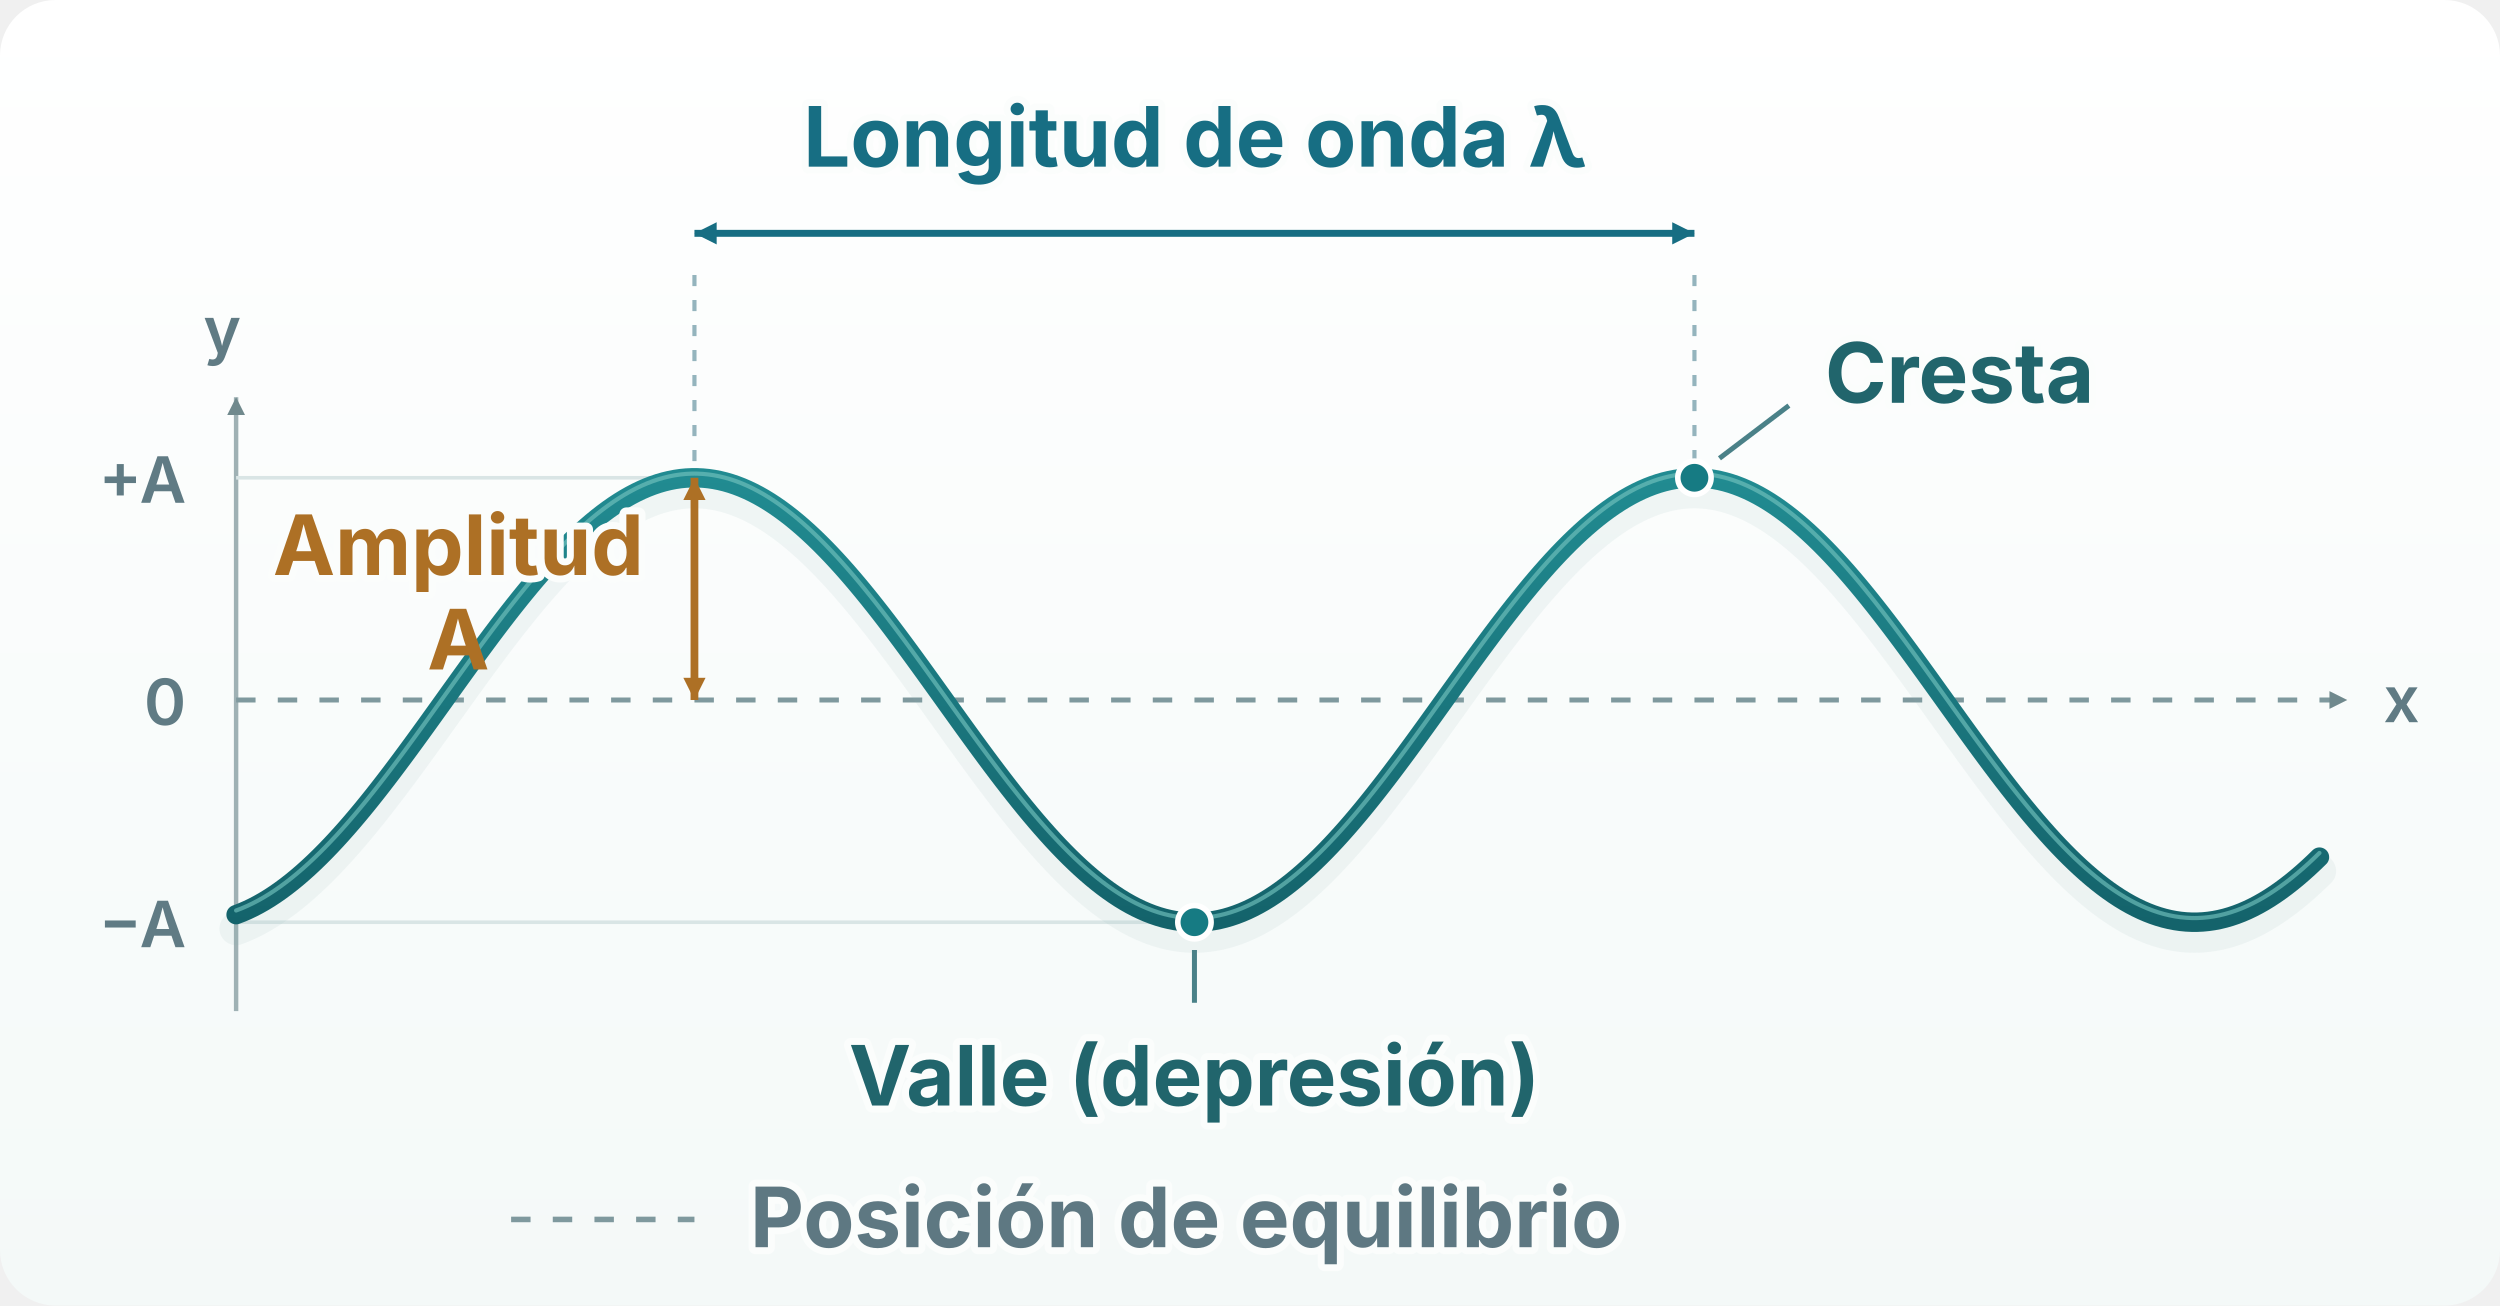
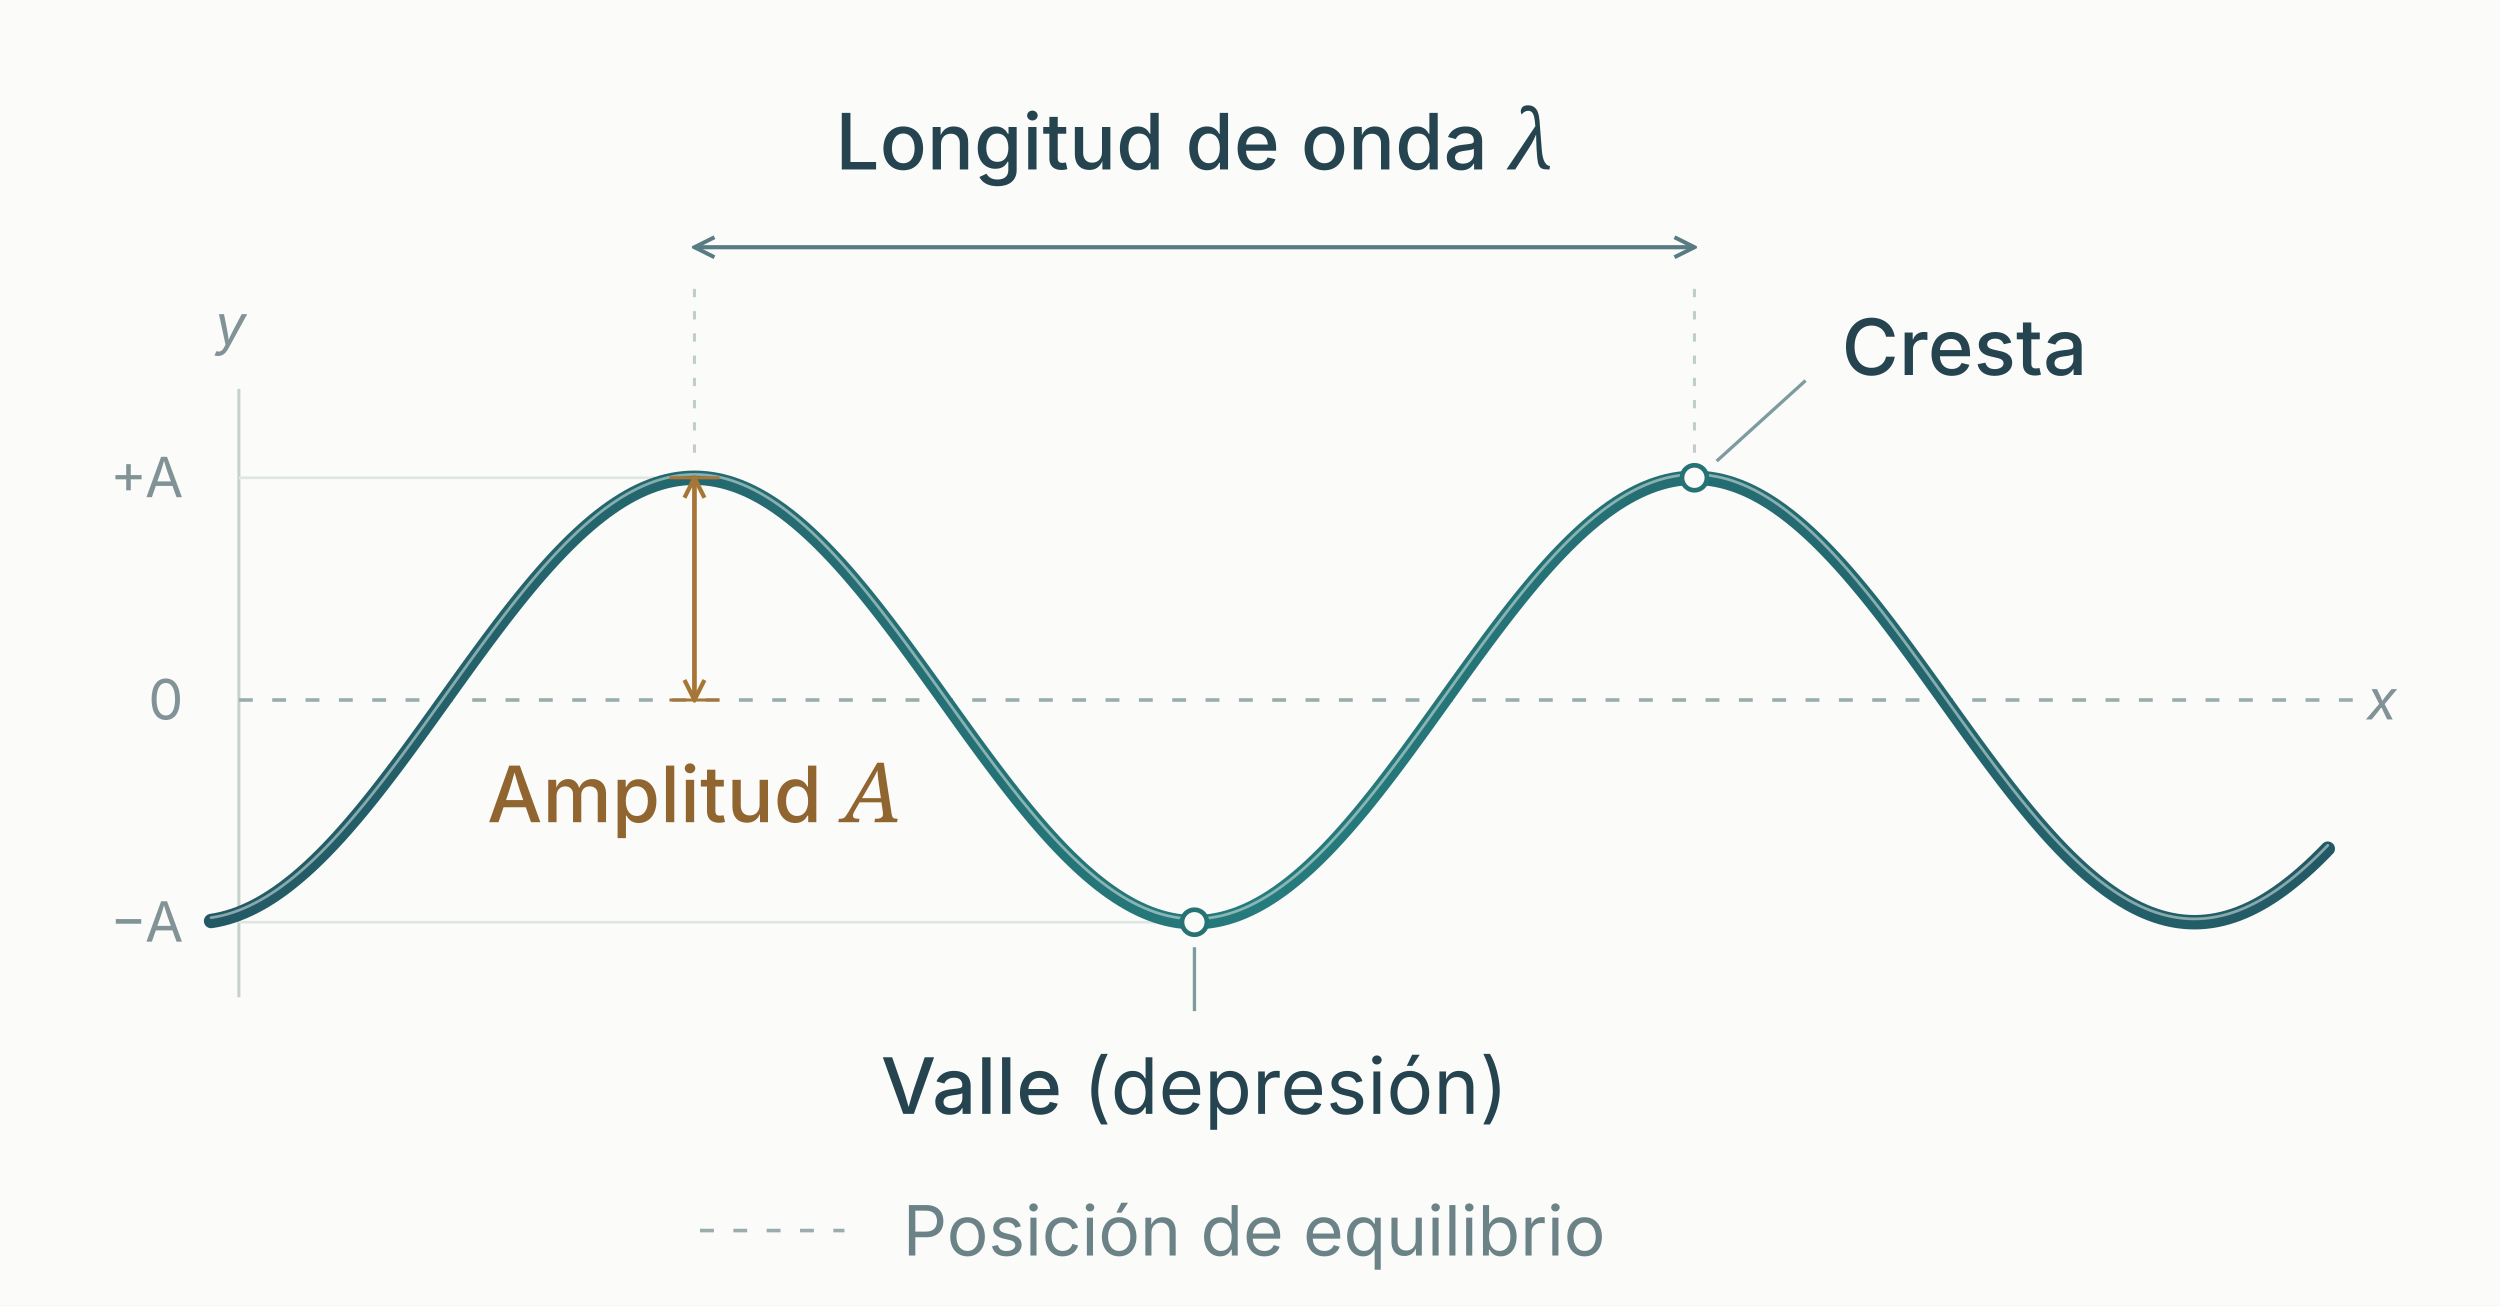
<svg xmlns="http://www.w3.org/2000/svg" viewBox="0 0 900 470" width="900" height="470" role="img" aria-labelledby="wave-elements-svg-title wave-elements-svg-desc">
  <defs>
-     <linearGradient id="wave-elements-bg" x1="0" y1="0" x2="0" y2="1">
-       <stop stop-color="#ffffff" />
-       <stop offset="1" stop-color="#f4f9f8" />
+     <linearGradient id="wave-elements-line" x1="0" y1="0" x2="1" y2="0">
+       <stop stop-color="#235965" />
+       <stop offset=".5" stop-color="#267b7c" />
+       <stop offset="1" stop-color="#235965" />
    </linearGradient>
-     <linearGradient id="wave-elements-wave" x1="0" y1="0" x2="0" y2="1">
-       <stop stop-color="#218b91" />
-       <stop offset="1" stop-color="#14636b" />
-     </linearGradient>
-     <marker id="wave-elements-teal-arrow" markerWidth="10" markerHeight="10" viewBox="0 0 10 10" refX="9" refY="5" markerUnits="userSpaceOnUse" orient="auto-start-reverse">
-       <path d="M1 1L9 5L1 9Z" fill="#176e83" />
+     <marker id="wave-elements-dimension" markerWidth="9" markerHeight="9" viewBox="0 0 10 10" refX="9" refY="5" markerUnits="userSpaceOnUse" orient="auto-start-reverse">
+       <path d="M1 1L9 5L1 9" fill="none" stroke="#597b83" stroke-width="1.6" />
    </marker>
-     <marker id="wave-elements-gold-arrow" markerWidth="10" markerHeight="10" viewBox="0 0 10 10" refX="9" refY="5" markerUnits="userSpaceOnUse" orient="auto-start-reverse">
-       <path d="M1 1L9 5L1 9Z" fill="#ad7025" />
+     <marker id="wave-elements-amplitude" markerWidth="9" markerHeight="9" viewBox="0 0 10 10" refX="9" refY="5" markerUnits="userSpaceOnUse" orient="auto-start-reverse">
+       <path d="M1 1L9 5L1 9" fill="none" stroke="#a67636" stroke-width="1.7" />
    </marker>
-     <marker id="wave-elements-axis-arrow" markerWidth="8" markerHeight="8" viewBox="0 0 10 10" refX="9" refY="5" markerUnits="userSpaceOnUse" orient="auto">
-       <path d="M1 1L9 5L1 9Z" fill="#70898d" />
-     </marker>
+     <path id="wave-elements-profile" d="M76.00 331.562 L78.00 331.221 L80.00 330.785 L82.00 330.252 L84.00 329.624 L86.00 328.901 L88.00 328.085 L90.00 327.175 L92.00 326.175 L94.00 325.084 L96.00 323.904 L98.00 322.636 L100.00 321.282 L102.00 319.844 L104.00 318.323 L106.00 316.721 L108.00 315.041 L110.00 313.284 L112.00 311.452 L114.00 309.547 L116.00 307.573 L118.00 305.530 L120.00 303.423 L122.00 301.253 L124.00 299.023 L126.00 296.735 L128.00 294.394 L130.00 292.000 L132.00 289.558 L134.00 287.070 L136.00 284.539 L138.00 281.969 L140.00 279.362 L142.00 276.721 L144.00 274.051 L146.00 271.354 L148.00 268.633 L150.00 265.892 L152.00 263.134 L154.00 260.362 L156.00 257.581 L158.00 254.792 L160.00 252.000 L162.00 249.208 L164.00 246.419 L166.00 243.638 L168.00 240.866 L170.00 238.108 L172.00 235.367 L174.00 232.646 L176.00 229.949 L178.00 227.279 L180.00 224.638 L182.00 222.031 L184.00 219.461 L186.00 216.930 L188.00 214.442 L190.00 212.000 L192.00 209.606 L194.00 207.265 L196.00 204.977 L198.00 202.747 L200.00 200.577 L202.00 198.470 L204.00 196.427 L206.00 194.453 L208.00 192.548 L210.00 190.716 L212.00 188.959 L214.00 187.279 L216.00 185.677 L218.00 184.156 L220.00 182.718 L222.00 181.364 L224.00 180.096 L226.00 178.916 L228.00 177.825 L230.00 176.825 L232.00 175.915 L234.00 175.099 L236.00 174.376 L238.00 173.748 L240.00 173.215 L242.00 172.779 L244.00 172.438 L246.00 172.195 L248.00 172.049 L250.00 172.000 L252.00 172.049 L254.00 172.195 L256.00 172.438 L258.00 172.779 L260.00 173.215 L262.00 173.748 L264.00 174.376 L266.00 175.099 L268.00 175.915 L270.00 176.825 L272.00 177.825 L274.00 178.916 L276.00 180.096 L278.00 181.364 L280.00 182.718 L282.00 184.156 L284.00 185.677 L286.00 187.279 L288.00 188.959 L290.00 190.716 L292.00 192.548 L294.00 194.453 L296.00 196.427 L298.00 198.470 L300.00 200.577 L302.00 202.747 L304.00 204.977 L306.00 207.265 L308.00 209.606 L310.00 212.000 L312.00 214.442 L314.00 216.930 L316.00 219.461 L318.00 222.031 L320.00 224.638 L322.00 227.279 L324.00 229.949 L326.00 232.646 L328.00 235.367 L330.00 238.108 L332.00 240.866 L334.00 243.638 L336.00 246.419 L338.00 249.208 L340.00 252.000 L342.00 254.792 L344.00 257.581 L346.00 260.362 L348.00 263.134 L350.00 265.892 L352.00 268.633 L354.00 271.354 L356.00 274.051 L358.00 276.721 L360.00 279.362 L362.00 281.969 L364.00 284.539 L366.00 287.070 L368.00 289.558 L370.00 292.000 L372.00 294.394 L374.00 296.735 L376.00 299.023 L378.00 301.253 L380.00 303.423 L382.00 305.530 L384.00 307.573 L386.00 309.547 L388.00 311.452 L390.00 313.284 L392.00 315.041 L394.00 316.721 L396.00 318.323 L398.00 319.844 L400.00 321.282 L402.00 322.636 L404.00 323.904 L406.00 325.084 L408.00 326.175 L410.00 327.175 L412.00 328.085 L414.00 328.901 L416.00 329.624 L418.00 330.252 L420.00 330.785 L422.00 331.221 L424.00 331.562 L426.00 331.805 L428.00 331.951 L430.00 332.000 L432.00 331.951 L434.00 331.805 L436.00 331.562 L438.00 331.221 L440.00 330.785 L442.00 330.252 L444.00 329.624 L446.00 328.901 L448.00 328.085 L450.00 327.175 L452.00 326.175 L454.00 325.084 L456.00 323.904 L458.00 322.636 L460.00 321.282 L462.00 319.844 L464.00 318.323 L466.00 316.721 L468.00 315.041 L470.00 313.284 L472.00 311.452 L474.00 309.547 L476.00 307.573 L478.00 305.530 L480.00 303.423 L482.00 301.253 L484.00 299.023 L486.00 296.735 L488.00 294.394 L490.00 292.000 L492.00 289.558 L494.00 287.070 L496.00 284.539 L498.00 281.969 L500.00 279.362 L502.00 276.721 L504.00 274.051 L506.00 271.354 L508.00 268.633 L510.00 265.892 L512.00 263.134 L514.00 260.362 L516.00 257.581 L518.00 254.792 L520.00 252.000 L522.00 249.208 L524.00 246.419 L526.00 243.638 L528.00 240.866 L530.00 238.108 L532.00 235.367 L534.00 232.646 L536.00 229.949 L538.00 227.279 L540.00 224.638 L542.00 222.031 L544.00 219.461 L546.00 216.930 L548.00 214.442 L550.00 212.000 L552.00 209.606 L554.00 207.265 L556.00 204.977 L558.00 202.747 L560.00 200.577 L562.00 198.470 L564.00 196.427 L566.00 194.453 L568.00 192.548 L570.00 190.716 L572.00 188.959 L574.00 187.279 L576.00 185.677 L578.00 184.156 L580.00 182.718 L582.00 181.364 L584.00 180.096 L586.00 178.916 L588.00 177.825 L590.00 176.825 L592.00 175.915 L594.00 175.099 L596.00 174.376 L598.00 173.748 L600.00 173.215 L602.00 172.779 L604.00 172.438 L606.00 172.195 L608.00 172.049 L610.00 172.000 L612.00 172.049 L614.00 172.195 L616.00 172.438 L618.00 172.779 L620.00 173.215 L622.00 173.748 L624.00 174.376 L626.00 175.099 L628.00 175.915 L630.00 176.825 L632.00 177.825 L634.00 178.916 L636.00 180.096 L638.00 181.364 L640.00 182.718 L642.00 184.156 L644.00 185.677 L646.00 187.279 L648.00 188.959 L650.00 190.716 L652.00 192.548 L654.00 194.453 L656.00 196.427 L658.00 198.470 L660.00 200.577 L662.00 202.747 L664.00 204.977 L666.00 207.265 L668.00 209.606 L670.00 212.000 L672.00 214.442 L674.00 216.930 L676.00 219.461 L678.00 222.031 L680.00 224.638 L682.00 227.279 L684.00 229.949 L686.00 232.646 L688.00 235.367 L690.00 238.108 L692.00 240.866 L694.00 243.638 L696.00 246.419 L698.00 249.208 L700.00 252.000 L702.00 254.792 L704.00 257.581 L706.00 260.362 L708.00 263.134 L710.00 265.892 L712.00 268.633 L714.00 271.354 L716.00 274.051 L718.00 276.721 L720.00 279.362 L722.00 281.969 L724.00 284.539 L726.00 287.070 L728.00 289.558 L730.00 292.000 L732.00 294.394 L734.00 296.735 L736.00 299.023 L738.00 301.253 L740.00 303.423 L742.00 305.530 L744.00 307.573 L746.00 309.547 L748.00 311.452 L750.00 313.284 L752.00 315.041 L754.00 316.721 L756.00 318.323 L758.00 319.844 L760.00 321.282 L762.00 322.636 L764.00 323.904 L766.00 325.084 L768.00 326.175 L770.00 327.175 L772.00 328.085 L774.00 328.901 L776.00 329.624 L778.00 330.252 L780.00 330.785 L782.00 331.221 L784.00 331.562 L786.00 331.805 L788.00 331.951 L790.00 332.000 L792.00 331.951 L794.00 331.805 L796.00 331.562 L798.00 331.221 L800.00 330.785 L802.00 330.252 L804.00 329.624 L806.00 328.901 L808.00 328.085 L810.00 327.175 L812.00 326.175 L814.00 325.084 L816.00 323.904 L818.00 322.636 L820.00 321.282 L822.00 319.844 L824.00 318.323 L826.00 316.721 L828.00 315.041 L830.00 313.284 L832.00 311.452 L834.00 309.547 L836.00 307.573 L838.00 305.530" />
  </defs>
  <style>
-     text{font-family:Inter,Arial,sans-serif;fill:#244956}
-     .element-label{font-size:30px;font-weight:700;paint-order:stroke;stroke:#fbfdfc;stroke-width:5px;stroke-linejoin:round}
-     .element-symbol{font-size:30px;font-weight:700}
-     .axis-label{font-size:23px;font-weight:600;fill:#607b84}
-     @media(max-width:600px){.element-label{font-size:34px}.element-symbol{font-size:34px}}
+     text{font-family:Inter,Arial,sans-serif;fill:#25444f}
+     .wave-label{font-size:28px;font-weight:500;letter-spacing:.1px}
+     .wave-symbol{font-family:Georgia,serif;font-style:italic;font-size:30px}
+     .wave-axis{font-size:20px;font-weight:400;fill:#829397}
+     .wave-equilibrium{font-size:25px;font-weight:400;fill:#6b8287}
+     @media(max-width:600px){.wave-label{font-size:32px}.wave-equilibrium{font-size:28px}}
  </style>
-   <rect width="900" height="470" rx="20" fill="url(#wave-elements-bg)" />
-   <path d="M250 99V167M610 99V167" fill="none" stroke="#94b4bd" stroke-width="1.5" stroke-dasharray="4 5" />
-   <path d="M250 84H610" fill="none" stroke="#176e83" stroke-width="2.5" marker-start="url(#wave-elements-teal-arrow)" marker-end="url(#wave-elements-teal-arrow)" />
-   <text class="element-label" x="430" y="60" text-anchor="middle" style="fill:#176e83">Longitud de onda λ</text>
-   <path d="M85 364V143" fill="none" stroke="#9fb1b4" stroke-width="1.6" marker-end="url(#wave-elements-axis-arrow)" />
-   <path d="M85 252H845" fill="none" stroke="#7f999e" stroke-width="1.8" stroke-dasharray="7 8" marker-end="url(#wave-elements-axis-arrow)" />
-   <text class="axis-label" x="80" y="127" text-anchor="middle">y</text>
-   <text class="axis-label" x="858" y="260">x</text>
-   <path d="M85 172H250M85 332H430" fill="none" stroke="#d9e5e5" stroke-width="1.3" />
-   <text class="axis-label" x="67" y="181" text-anchor="end">+A</text>
-   <text class="axis-label" x="67" y="341" text-anchor="end">−A</text>
-   <text class="axis-label" x="67" y="261" text-anchor="end">0</text>
-   <path d="M85.00,329.274 L87.00,328.504 L89.00,327.641 L91.00,326.686 L93.00,325.640 L95.00,324.505 L97.00,323.281 L99.00,321.970 L101.00,320.573 L103.00,319.094 L105.00,317.532 L107.00,315.891 L109.00,314.172 L111.00,312.377 L113.00,310.508 L115.00,308.569 L117.00,306.560 L119.00,304.485 L121.00,302.346 L123.00,300.145 L125.00,297.886 L127.00,295.571 L129.00,293.203 L131.00,290.785 L133.00,288.319 L135.00,285.809 L137.00,283.258 L139.00,280.669 L141.00,278.045 L143.00,275.390 L145.00,272.706 L147.00,269.996 L149.00,267.265 L151.00,264.515 L153.00,261.750 L155.00,258.972 L157.00,256.187 L159.00,253.396 L161.00,250.604 L163.00,247.813 L165.00,245.028 L167.00,242.250 L169.00,239.485 L171.00,236.735 L173.00,234.004 L175.00,231.294 L177.00,228.610 L179.00,225.955 L181.00,223.331 L183.00,220.742 L185.00,218.191 L187.00,215.681 L189.00,213.215 L191.00,210.797 L193.00,208.429 L195.00,206.114 L197.00,203.855 L199.00,201.654 L201.00,199.515 L203.00,197.440 L205.00,195.431 L207.00,193.492 L209.00,191.623 L211.00,189.828 L213.00,188.109 L215.00,186.468 L217.00,184.906 L219.00,183.427 L221.00,182.030 L223.00,180.719 L225.00,179.495 L227.00,178.360 L229.00,177.314 L231.00,176.359 L233.00,175.496 L235.00,174.726 L237.00,174.050 L239.00,173.470 L241.00,172.985 L243.00,172.596 L245.00,172.304 L247.00,172.110 L249.00,172.012 L250.00,172.000 L251.00,172.012 L253.00,172.110 L255.00,172.304 L257.00,172.596 L259.00,172.985 L261.00,173.470 L263.00,174.050 L265.00,174.726 L267.00,175.496 L269.00,176.359 L271.00,177.314 L273.00,178.360 L275.00,179.495 L277.00,180.719 L279.00,182.030 L281.00,183.427 L283.00,184.906 L285.00,186.468 L287.00,188.109 L289.00,189.828 L291.00,191.623 L293.00,193.492 L295.00,195.431 L297.00,197.440 L299.00,199.515 L301.00,201.654 L303.00,203.855 L305.00,206.114 L307.00,208.429 L309.00,210.797 L311.00,213.215 L313.00,215.681 L315.00,218.191 L317.00,220.742 L319.00,223.331 L321.00,225.955 L323.00,228.610 L325.00,231.294 L327.00,234.004 L329.00,236.735 L331.00,239.485 L333.00,242.250 L335.00,245.028 L337.00,247.813 L339.00,250.604 L341.00,253.396 L343.00,256.187 L345.00,258.972 L347.00,261.750 L349.00,264.515 L351.00,267.265 L353.00,269.996 L355.00,272.706 L357.00,275.390 L359.00,278.045 L361.00,280.669 L363.00,283.258 L365.00,285.809 L367.00,288.319 L369.00,290.785 L371.00,293.203 L373.00,295.571 L375.00,297.886 L377.00,300.145 L379.00,302.346 L381.00,304.485 L383.00,306.560 L385.00,308.569 L387.00,310.508 L389.00,312.377 L391.00,314.172 L393.00,315.891 L395.00,317.532 L397.00,319.094 L399.00,320.573 L401.00,321.970 L403.00,323.281 L405.00,324.505 L407.00,325.640 L409.00,326.686 L411.00,327.641 L413.00,328.504 L415.00,329.274 L417.00,329.950 L419.00,330.530 L421.00,331.015 L423.00,331.404 L425.00,331.696 L427.00,331.890 L429.00,331.988 L430.00,332.000 L431.00,331.988 L433.00,331.890 L435.00,331.696 L437.00,331.404 L439.00,331.015 L441.00,330.530 L443.00,329.950 L445.00,329.274 L447.00,328.504 L449.00,327.641 L451.00,326.686 L453.00,325.640 L455.00,324.505 L457.00,323.281 L459.00,321.970 L461.00,320.573 L463.00,319.094 L465.00,317.532 L467.00,315.891 L469.00,314.172 L471.00,312.377 L473.00,310.508 L475.00,308.569 L477.00,306.560 L479.00,304.485 L481.00,302.346 L483.00,300.145 L485.00,297.886 L487.00,295.571 L489.00,293.203 L491.00,290.785 L493.00,288.319 L495.00,285.809 L497.00,283.258 L499.00,280.669 L501.00,278.045 L503.00,275.390 L505.00,272.706 L507.00,269.996 L509.00,267.265 L511.00,264.515 L513.00,261.750 L515.00,258.972 L517.00,256.187 L519.00,253.396 L521.00,250.604 L523.00,247.813 L525.00,245.028 L527.00,242.250 L529.00,239.485 L531.00,236.735 L533.00,234.004 L535.00,231.294 L537.00,228.610 L539.00,225.955 L541.00,223.331 L543.00,220.742 L545.00,218.191 L547.00,215.681 L549.00,213.215 L551.00,210.797 L553.00,208.429 L555.00,206.114 L557.00,203.855 L559.00,201.654 L561.00,199.515 L563.00,197.440 L565.00,195.431 L567.00,193.492 L569.00,191.623 L571.00,189.828 L573.00,188.109 L575.00,186.468 L577.00,184.906 L579.00,183.427 L581.00,182.030 L583.00,180.719 L585.00,179.495 L587.00,178.360 L589.00,177.314 L591.00,176.359 L593.00,175.496 L595.00,174.726 L597.00,174.050 L599.00,173.470 L601.00,172.985 L603.00,172.596 L605.00,172.304 L607.00,172.110 L609.00,172.012 L610.00,172.000 L611.00,172.012 L613.00,172.110 L615.00,172.304 L617.00,172.596 L619.00,172.985 L621.00,173.470 L623.00,174.050 L625.00,174.726 L627.00,175.496 L629.00,176.359 L631.00,177.314 L633.00,178.360 L635.00,179.495 L637.00,180.719 L639.00,182.030 L641.00,183.427 L643.00,184.906 L645.00,186.468 L647.00,188.109 L649.00,189.828 L651.00,191.623 L653.00,193.492 L655.00,195.431 L657.00,197.440 L659.00,199.515 L661.00,201.654 L663.00,203.855 L665.00,206.114 L667.00,208.429 L669.00,210.797 L671.00,213.215 L673.00,215.681 L675.00,218.191 L677.00,220.742 L679.00,223.331 L681.00,225.955 L683.00,228.610 L685.00,231.294 L687.00,234.004 L689.00,236.735 L691.00,239.485 L693.00,242.250 L695.00,245.028 L697.00,247.813 L699.00,250.604 L701.00,253.396 L703.00,256.187 L705.00,258.972 L707.00,261.750 L709.00,264.515 L711.00,267.265 L713.00,269.996 L715.00,272.706 L717.00,275.390 L719.00,278.045 L721.00,280.669 L723.00,283.258 L725.00,285.809 L727.00,288.319 L729.00,290.785 L731.00,293.203 L733.00,295.571 L735.00,297.886 L737.00,300.145 L739.00,302.346 L741.00,304.485 L743.00,306.560 L745.00,308.569 L747.00,310.508 L749.00,312.377 L751.00,314.172 L753.00,315.891 L755.00,317.532 L757.00,319.094 L759.00,320.573 L761.00,321.970 L763.00,323.281 L765.00,324.505 L767.00,325.640 L769.00,326.686 L771.00,327.641 L773.00,328.504 L775.00,329.274 L777.00,329.950 L779.00,330.530 L781.00,331.015 L783.00,331.404 L785.00,331.696 L787.00,331.890 L789.00,331.988 L790.00,332.000 L791.00,331.988 L793.00,331.890 L795.00,331.696 L797.00,331.404 L799.00,331.015 L801.00,330.530 L803.00,329.950 L805.00,329.274 L807.00,328.504 L809.00,327.641 L811.00,326.686 L813.00,325.640 L815.00,324.505 L817.00,323.281 L819.00,321.970 L821.00,320.573 L823.00,319.094 L825.00,317.532 L827.00,315.891 L829.00,314.172 L831.00,312.377 L833.00,310.508 L835.00,308.569" transform="translate(0 5)" fill="none" stroke="#87aeb0" stroke-width="12" stroke-linecap="round" opacity=".1" />
-   <path d="M85.00,329.274 L87.00,328.504 L89.00,327.641 L91.00,326.686 L93.00,325.640 L95.00,324.505 L97.00,323.281 L99.00,321.970 L101.00,320.573 L103.00,319.094 L105.00,317.532 L107.00,315.891 L109.00,314.172 L111.00,312.377 L113.00,310.508 L115.00,308.569 L117.00,306.560 L119.00,304.485 L121.00,302.346 L123.00,300.145 L125.00,297.886 L127.00,295.571 L129.00,293.203 L131.00,290.785 L133.00,288.319 L135.00,285.809 L137.00,283.258 L139.00,280.669 L141.00,278.045 L143.00,275.390 L145.00,272.706 L147.00,269.996 L149.00,267.265 L151.00,264.515 L153.00,261.750 L155.00,258.972 L157.00,256.187 L159.00,253.396 L161.00,250.604 L163.00,247.813 L165.00,245.028 L167.00,242.250 L169.00,239.485 L171.00,236.735 L173.00,234.004 L175.00,231.294 L177.00,228.610 L179.00,225.955 L181.00,223.331 L183.00,220.742 L185.00,218.191 L187.00,215.681 L189.00,213.215 L191.00,210.797 L193.00,208.429 L195.00,206.114 L197.00,203.855 L199.00,201.654 L201.00,199.515 L203.00,197.440 L205.00,195.431 L207.00,193.492 L209.00,191.623 L211.00,189.828 L213.00,188.109 L215.00,186.468 L217.00,184.906 L219.00,183.427 L221.00,182.030 L223.00,180.719 L225.00,179.495 L227.00,178.360 L229.00,177.314 L231.00,176.359 L233.00,175.496 L235.00,174.726 L237.00,174.050 L239.00,173.470 L241.00,172.985 L243.00,172.596 L245.00,172.304 L247.00,172.110 L249.00,172.012 L250.00,172.000 L251.00,172.012 L253.00,172.110 L255.00,172.304 L257.00,172.596 L259.00,172.985 L261.00,173.470 L263.00,174.050 L265.00,174.726 L267.00,175.496 L269.00,176.359 L271.00,177.314 L273.00,178.360 L275.00,179.495 L277.00,180.719 L279.00,182.030 L281.00,183.427 L283.00,184.906 L285.00,186.468 L287.00,188.109 L289.00,189.828 L291.00,191.623 L293.00,193.492 L295.00,195.431 L297.00,197.440 L299.00,199.515 L301.00,201.654 L303.00,203.855 L305.00,206.114 L307.00,208.429 L309.00,210.797 L311.00,213.215 L313.00,215.681 L315.00,218.191 L317.00,220.742 L319.00,223.331 L321.00,225.955 L323.00,228.610 L325.00,231.294 L327.00,234.004 L329.00,236.735 L331.00,239.485 L333.00,242.250 L335.00,245.028 L337.00,247.813 L339.00,250.604 L341.00,253.396 L343.00,256.187 L345.00,258.972 L347.00,261.750 L349.00,264.515 L351.00,267.265 L353.00,269.996 L355.00,272.706 L357.00,275.390 L359.00,278.045 L361.00,280.669 L363.00,283.258 L365.00,285.809 L367.00,288.319 L369.00,290.785 L371.00,293.203 L373.00,295.571 L375.00,297.886 L377.00,300.145 L379.00,302.346 L381.00,304.485 L383.00,306.560 L385.00,308.569 L387.00,310.508 L389.00,312.377 L391.00,314.172 L393.00,315.891 L395.00,317.532 L397.00,319.094 L399.00,320.573 L401.00,321.970 L403.00,323.281 L405.00,324.505 L407.00,325.640 L409.00,326.686 L411.00,327.641 L413.00,328.504 L415.00,329.274 L417.00,329.950 L419.00,330.530 L421.00,331.015 L423.00,331.404 L425.00,331.696 L427.00,331.890 L429.00,331.988 L430.00,332.000 L431.00,331.988 L433.00,331.890 L435.00,331.696 L437.00,331.404 L439.00,331.015 L441.00,330.530 L443.00,329.950 L445.00,329.274 L447.00,328.504 L449.00,327.641 L451.00,326.686 L453.00,325.640 L455.00,324.505 L457.00,323.281 L459.00,321.970 L461.00,320.573 L463.00,319.094 L465.00,317.532 L467.00,315.891 L469.00,314.172 L471.00,312.377 L473.00,310.508 L475.00,308.569 L477.00,306.560 L479.00,304.485 L481.00,302.346 L483.00,300.145 L485.00,297.886 L487.00,295.571 L489.00,293.203 L491.00,290.785 L493.00,288.319 L495.00,285.809 L497.00,283.258 L499.00,280.669 L501.00,278.045 L503.00,275.390 L505.00,272.706 L507.00,269.996 L509.00,267.265 L511.00,264.515 L513.00,261.750 L515.00,258.972 L517.00,256.187 L519.00,253.396 L521.00,250.604 L523.00,247.813 L525.00,245.028 L527.00,242.250 L529.00,239.485 L531.00,236.735 L533.00,234.004 L535.00,231.294 L537.00,228.610 L539.00,225.955 L541.00,223.331 L543.00,220.742 L545.00,218.191 L547.00,215.681 L549.00,213.215 L551.00,210.797 L553.00,208.429 L555.00,206.114 L557.00,203.855 L559.00,201.654 L561.00,199.515 L563.00,197.440 L565.00,195.431 L567.00,193.492 L569.00,191.623 L571.00,189.828 L573.00,188.109 L575.00,186.468 L577.00,184.906 L579.00,183.427 L581.00,182.030 L583.00,180.719 L585.00,179.495 L587.00,178.360 L589.00,177.314 L591.00,176.359 L593.00,175.496 L595.00,174.726 L597.00,174.050 L599.00,173.470 L601.00,172.985 L603.00,172.596 L605.00,172.304 L607.00,172.110 L609.00,172.012 L610.00,172.000 L611.00,172.012 L613.00,172.110 L615.00,172.304 L617.00,172.596 L619.00,172.985 L621.00,173.470 L623.00,174.050 L625.00,174.726 L627.00,175.496 L629.00,176.359 L631.00,177.314 L633.00,178.360 L635.00,179.495 L637.00,180.719 L639.00,182.030 L641.00,183.427 L643.00,184.906 L645.00,186.468 L647.00,188.109 L649.00,189.828 L651.00,191.623 L653.00,193.492 L655.00,195.431 L657.00,197.440 L659.00,199.515 L661.00,201.654 L663.00,203.855 L665.00,206.114 L667.00,208.429 L669.00,210.797 L671.00,213.215 L673.00,215.681 L675.00,218.191 L677.00,220.742 L679.00,223.331 L681.00,225.955 L683.00,228.610 L685.00,231.294 L687.00,234.004 L689.00,236.735 L691.00,239.485 L693.00,242.250 L695.00,245.028 L697.00,247.813 L699.00,250.604 L701.00,253.396 L703.00,256.187 L705.00,258.972 L707.00,261.750 L709.00,264.515 L711.00,267.265 L713.00,269.996 L715.00,272.706 L717.00,275.390 L719.00,278.045 L721.00,280.669 L723.00,283.258 L725.00,285.809 L727.00,288.319 L729.00,290.785 L731.00,293.203 L733.00,295.571 L735.00,297.886 L737.00,300.145 L739.00,302.346 L741.00,304.485 L743.00,306.560 L745.00,308.569 L747.00,310.508 L749.00,312.377 L751.00,314.172 L753.00,315.891 L755.00,317.532 L757.00,319.094 L759.00,320.573 L761.00,321.970 L763.00,323.281 L765.00,324.505 L767.00,325.640 L769.00,326.686 L771.00,327.641 L773.00,328.504 L775.00,329.274 L777.00,329.950 L779.00,330.530 L781.00,331.015 L783.00,331.404 L785.00,331.696 L787.00,331.890 L789.00,331.988 L790.00,332.000 L791.00,331.988 L793.00,331.890 L795.00,331.696 L797.00,331.404 L799.00,331.015 L801.00,330.530 L803.00,329.950 L805.00,329.274 L807.00,328.504 L809.00,327.641 L811.00,326.686 L813.00,325.640 L815.00,324.505 L817.00,323.281 L819.00,321.970 L821.00,320.573 L823.00,319.094 L825.00,317.532 L827.00,315.891 L829.00,314.172 L831.00,312.377 L833.00,310.508 L835.00,308.569" fill="none" stroke="url(#wave-elements-wave)" stroke-width="7" stroke-linecap="round" stroke-linejoin="round" />
-   <path d="M85.00,329.274 L87.00,328.504 L89.00,327.641 L91.00,326.686 L93.00,325.640 L95.00,324.505 L97.00,323.281 L99.00,321.970 L101.00,320.573 L103.00,319.094 L105.00,317.532 L107.00,315.891 L109.00,314.172 L111.00,312.377 L113.00,310.508 L115.00,308.569 L117.00,306.560 L119.00,304.485 L121.00,302.346 L123.00,300.145 L125.00,297.886 L127.00,295.571 L129.00,293.203 L131.00,290.785 L133.00,288.319 L135.00,285.809 L137.00,283.258 L139.00,280.669 L141.00,278.045 L143.00,275.390 L145.00,272.706 L147.00,269.996 L149.00,267.265 L151.00,264.515 L153.00,261.750 L155.00,258.972 L157.00,256.187 L159.00,253.396 L161.00,250.604 L163.00,247.813 L165.00,245.028 L167.00,242.250 L169.00,239.485 L171.00,236.735 L173.00,234.004 L175.00,231.294 L177.00,228.610 L179.00,225.955 L181.00,223.331 L183.00,220.742 L185.00,218.191 L187.00,215.681 L189.00,213.215 L191.00,210.797 L193.00,208.429 L195.00,206.114 L197.00,203.855 L199.00,201.654 L201.00,199.515 L203.00,197.440 L205.00,195.431 L207.00,193.492 L209.00,191.623 L211.00,189.828 L213.00,188.109 L215.00,186.468 L217.00,184.906 L219.00,183.427 L221.00,182.030 L223.00,180.719 L225.00,179.495 L227.00,178.360 L229.00,177.314 L231.00,176.359 L233.00,175.496 L235.00,174.726 L237.00,174.050 L239.00,173.470 L241.00,172.985 L243.00,172.596 L245.00,172.304 L247.00,172.110 L249.00,172.012 L250.00,172.000 L251.00,172.012 L253.00,172.110 L255.00,172.304 L257.00,172.596 L259.00,172.985 L261.00,173.470 L263.00,174.050 L265.00,174.726 L267.00,175.496 L269.00,176.359 L271.00,177.314 L273.00,178.360 L275.00,179.495 L277.00,180.719 L279.00,182.030 L281.00,183.427 L283.00,184.906 L285.00,186.468 L287.00,188.109 L289.00,189.828 L291.00,191.623 L293.00,193.492 L295.00,195.431 L297.00,197.440 L299.00,199.515 L301.00,201.654 L303.00,203.855 L305.00,206.114 L307.00,208.429 L309.00,210.797 L311.00,213.215 L313.00,215.681 L315.00,218.191 L317.00,220.742 L319.00,223.331 L321.00,225.955 L323.00,228.610 L325.00,231.294 L327.00,234.004 L329.00,236.735 L331.00,239.485 L333.00,242.250 L335.00,245.028 L337.00,247.813 L339.00,250.604 L341.00,253.396 L343.00,256.187 L345.00,258.972 L347.00,261.750 L349.00,264.515 L351.00,267.265 L353.00,269.996 L355.00,272.706 L357.00,275.390 L359.00,278.045 L361.00,280.669 L363.00,283.258 L365.00,285.809 L367.00,288.319 L369.00,290.785 L371.00,293.203 L373.00,295.571 L375.00,297.886 L377.00,300.145 L379.00,302.346 L381.00,304.485 L383.00,306.560 L385.00,308.569 L387.00,310.508 L389.00,312.377 L391.00,314.172 L393.00,315.891 L395.00,317.532 L397.00,319.094 L399.00,320.573 L401.00,321.970 L403.00,323.281 L405.00,324.505 L407.00,325.640 L409.00,326.686 L411.00,327.641 L413.00,328.504 L415.00,329.274 L417.00,329.950 L419.00,330.530 L421.00,331.015 L423.00,331.404 L425.00,331.696 L427.00,331.890 L429.00,331.988 L430.00,332.000 L431.00,331.988 L433.00,331.890 L435.00,331.696 L437.00,331.404 L439.00,331.015 L441.00,330.530 L443.00,329.950 L445.00,329.274 L447.00,328.504 L449.00,327.641 L451.00,326.686 L453.00,325.640 L455.00,324.505 L457.00,323.281 L459.00,321.970 L461.00,320.573 L463.00,319.094 L465.00,317.532 L467.00,315.891 L469.00,314.172 L471.00,312.377 L473.00,310.508 L475.00,308.569 L477.00,306.560 L479.00,304.485 L481.00,302.346 L483.00,300.145 L485.00,297.886 L487.00,295.571 L489.00,293.203 L491.00,290.785 L493.00,288.319 L495.00,285.809 L497.00,283.258 L499.00,280.669 L501.00,278.045 L503.00,275.390 L505.00,272.706 L507.00,269.996 L509.00,267.265 L511.00,264.515 L513.00,261.750 L515.00,258.972 L517.00,256.187 L519.00,253.396 L521.00,250.604 L523.00,247.813 L525.00,245.028 L527.00,242.250 L529.00,239.485 L531.00,236.735 L533.00,234.004 L535.00,231.294 L537.00,228.610 L539.00,225.955 L541.00,223.331 L543.00,220.742 L545.00,218.191 L547.00,215.681 L549.00,213.215 L551.00,210.797 L553.00,208.429 L555.00,206.114 L557.00,203.855 L559.00,201.654 L561.00,199.515 L563.00,197.440 L565.00,195.431 L567.00,193.492 L569.00,191.623 L571.00,189.828 L573.00,188.109 L575.00,186.468 L577.00,184.906 L579.00,183.427 L581.00,182.030 L583.00,180.719 L585.00,179.495 L587.00,178.360 L589.00,177.314 L591.00,176.359 L593.00,175.496 L595.00,174.726 L597.00,174.050 L599.00,173.470 L601.00,172.985 L603.00,172.596 L605.00,172.304 L607.00,172.110 L609.00,172.012 L610.00,172.000 L611.00,172.012 L613.00,172.110 L615.00,172.304 L617.00,172.596 L619.00,172.985 L621.00,173.470 L623.00,174.050 L625.00,174.726 L627.00,175.496 L629.00,176.359 L631.00,177.314 L633.00,178.360 L635.00,179.495 L637.00,180.719 L639.00,182.030 L641.00,183.427 L643.00,184.906 L645.00,186.468 L647.00,188.109 L649.00,189.828 L651.00,191.623 L653.00,193.492 L655.00,195.431 L657.00,197.440 L659.00,199.515 L661.00,201.654 L663.00,203.855 L665.00,206.114 L667.00,208.429 L669.00,210.797 L671.00,213.215 L673.00,215.681 L675.00,218.191 L677.00,220.742 L679.00,223.331 L681.00,225.955 L683.00,228.610 L685.00,231.294 L687.00,234.004 L689.00,236.735 L691.00,239.485 L693.00,242.250 L695.00,245.028 L697.00,247.813 L699.00,250.604 L701.00,253.396 L703.00,256.187 L705.00,258.972 L707.00,261.750 L709.00,264.515 L711.00,267.265 L713.00,269.996 L715.00,272.706 L717.00,275.390 L719.00,278.045 L721.00,280.669 L723.00,283.258 L725.00,285.809 L727.00,288.319 L729.00,290.785 L731.00,293.203 L733.00,295.571 L735.00,297.886 L737.00,300.145 L739.00,302.346 L741.00,304.485 L743.00,306.560 L745.00,308.569 L747.00,310.508 L749.00,312.377 L751.00,314.172 L753.00,315.891 L755.00,317.532 L757.00,319.094 L759.00,320.573 L761.00,321.970 L763.00,323.281 L765.00,324.505 L767.00,325.640 L769.00,326.686 L771.00,327.641 L773.00,328.504 L775.00,329.274 L777.00,329.950 L779.00,330.530 L781.00,331.015 L783.00,331.404 L785.00,331.696 L787.00,331.890 L789.00,331.988 L790.00,332.000 L791.00,331.988 L793.00,331.890 L795.00,331.696 L797.00,331.404 L799.00,331.015 L801.00,330.530 L803.00,329.950 L805.00,329.274 L807.00,328.504 L809.00,327.641 L811.00,326.686 L813.00,325.640 L815.00,324.505 L817.00,323.281 L819.00,321.970 L821.00,320.573 L823.00,319.094 L825.00,317.532 L827.00,315.891 L829.00,314.172 L831.00,312.377 L833.00,310.508 L835.00,308.569" transform="translate(0 -1.5)" fill="none" stroke="#72c2bd" stroke-width="1.5" stroke-linecap="round" opacity=".65" />
-   <path d="M250 172V252" fill="none" stroke="#ad7025" stroke-width="2.8" marker-start="url(#wave-elements-gold-arrow)" marker-end="url(#wave-elements-gold-arrow)" />
-   <text class="element-label" x="165" y="207" text-anchor="middle" style="fill:#ad7025">Amplitud</text>
-   <text class="element-symbol" x="165" y="241" text-anchor="middle" style="fill:#ad7025">A</text>
-   <circle cx="610" cy="172" r="6" fill="#167b83" stroke="#fff" stroke-width="2" />
-   <path d="M619 165L644 146" fill="none" stroke="#4a8188" stroke-width="1.8" />
-   <text class="element-label" x="657" y="145" style="fill:#21656c">Cresta</text>
-   <circle cx="430" cy="332" r="6" fill="#167b83" stroke="#fff" stroke-width="2" />
-   <path d="M430 342V361" fill="none" stroke="#4a8188" stroke-width="1.8" />
-   <text class="element-label" x="430" y="398" text-anchor="middle" style="fill:#21656c">Valle (depresión)</text>
-   <path d="M184 439H250" fill="none" stroke="#7f999e" stroke-width="2" stroke-dasharray="7 8" />
-   <text class="element-label" x="270" y="449" style="fill:#5e7882">Posición de equilibrio</text>
+   <rect width="900" height="470" fill="#fbfcfa" />
+   <path d="M250 104V164M610 104V164" fill="none" stroke="#c0cdcc" stroke-width="1.1" stroke-dasharray="3 5" />
+   <path d="M250 89H610" fill="none" stroke="#597b83" stroke-width="1.5" marker-start="url(#wave-elements-dimension)" marker-end="url(#wave-elements-dimension)" />
+   <text class="wave-label" x="430" y="61" text-anchor="middle">Longitud de onda <tspan class="wave-symbol">λ</tspan>
+   </text>
+   <path d="M86 359V140" fill="none" stroke="#c6d1ce" stroke-width="1.1" />
+   <path d="M86 252H847" fill="none" stroke="#9aacac" stroke-width="1.3" stroke-dasharray="5 7" />
+   <path d="M86 172H244M86 332H423" fill="none" stroke="#e0e7e3" stroke-width="1" />
+   <text class="wave-axis" x="83" y="124" text-anchor="middle" style="font-style:italic">y</text>
+   <text class="wave-axis" x="852" y="259" style="font-style:italic">x</text>
+   <text class="wave-axis" x="66" y="179" text-anchor="end">+A</text>
+   <text class="wave-axis" x="66" y="339" text-anchor="end">−A</text>
+   <text class="wave-axis" x="66" y="259" text-anchor="end">0</text>
+   <use href="#wave-elements-profile" fill="none" stroke="url(#wave-elements-line)" stroke-width="5.2" stroke-linecap="round" stroke-linejoin="round" />
+   <use href="#wave-elements-profile" fill="none" stroke="#d9eae3" stroke-width="1" stroke-linecap="round" opacity=".55" transform="translate(0 -1.2)" />
+   <path d="M250 172V252" fill="none" stroke="#a67636" stroke-width="1.7" marker-start="url(#wave-elements-amplitude)" marker-end="url(#wave-elements-amplitude)" />
+   <path d="M241 172H259M241 252H259" fill="none" stroke="#a67636" stroke-width="1.1" />
+   <text class="wave-label" x="250" y="296" text-anchor="middle" style="fill:#91652f">Amplitud <tspan class="wave-symbol">A</tspan>
+   </text>
+   <circle cx="610" cy="172" r="4.5" fill="#fbfcfa" stroke="#267376" stroke-width="1.7" />
+   <path d="M618 166L650 137" fill="none" stroke="#7e9b9e" stroke-width="1.2" />
+   <text class="wave-label" x="663" y="135">Cresta</text>
+   <circle cx="430" cy="332" r="4.5" fill="#fbfcfa" stroke="#267376" stroke-width="1.7" />
+   <path d="M430 341V364" fill="none" stroke="#7e9b9e" stroke-width="1.2" />
+   <text class="wave-label" x="430" y="401" text-anchor="middle">Valle <tspan style="font-weight:400">(depresión)</tspan>
+   </text>
+   <path d="M252 443H304" fill="none" stroke="#9aacac" stroke-width="1.3" stroke-dasharray="5 7" />
+   <text class="wave-equilibrium" x="325" y="452">Posición de equilibrio</text>
</svg>
